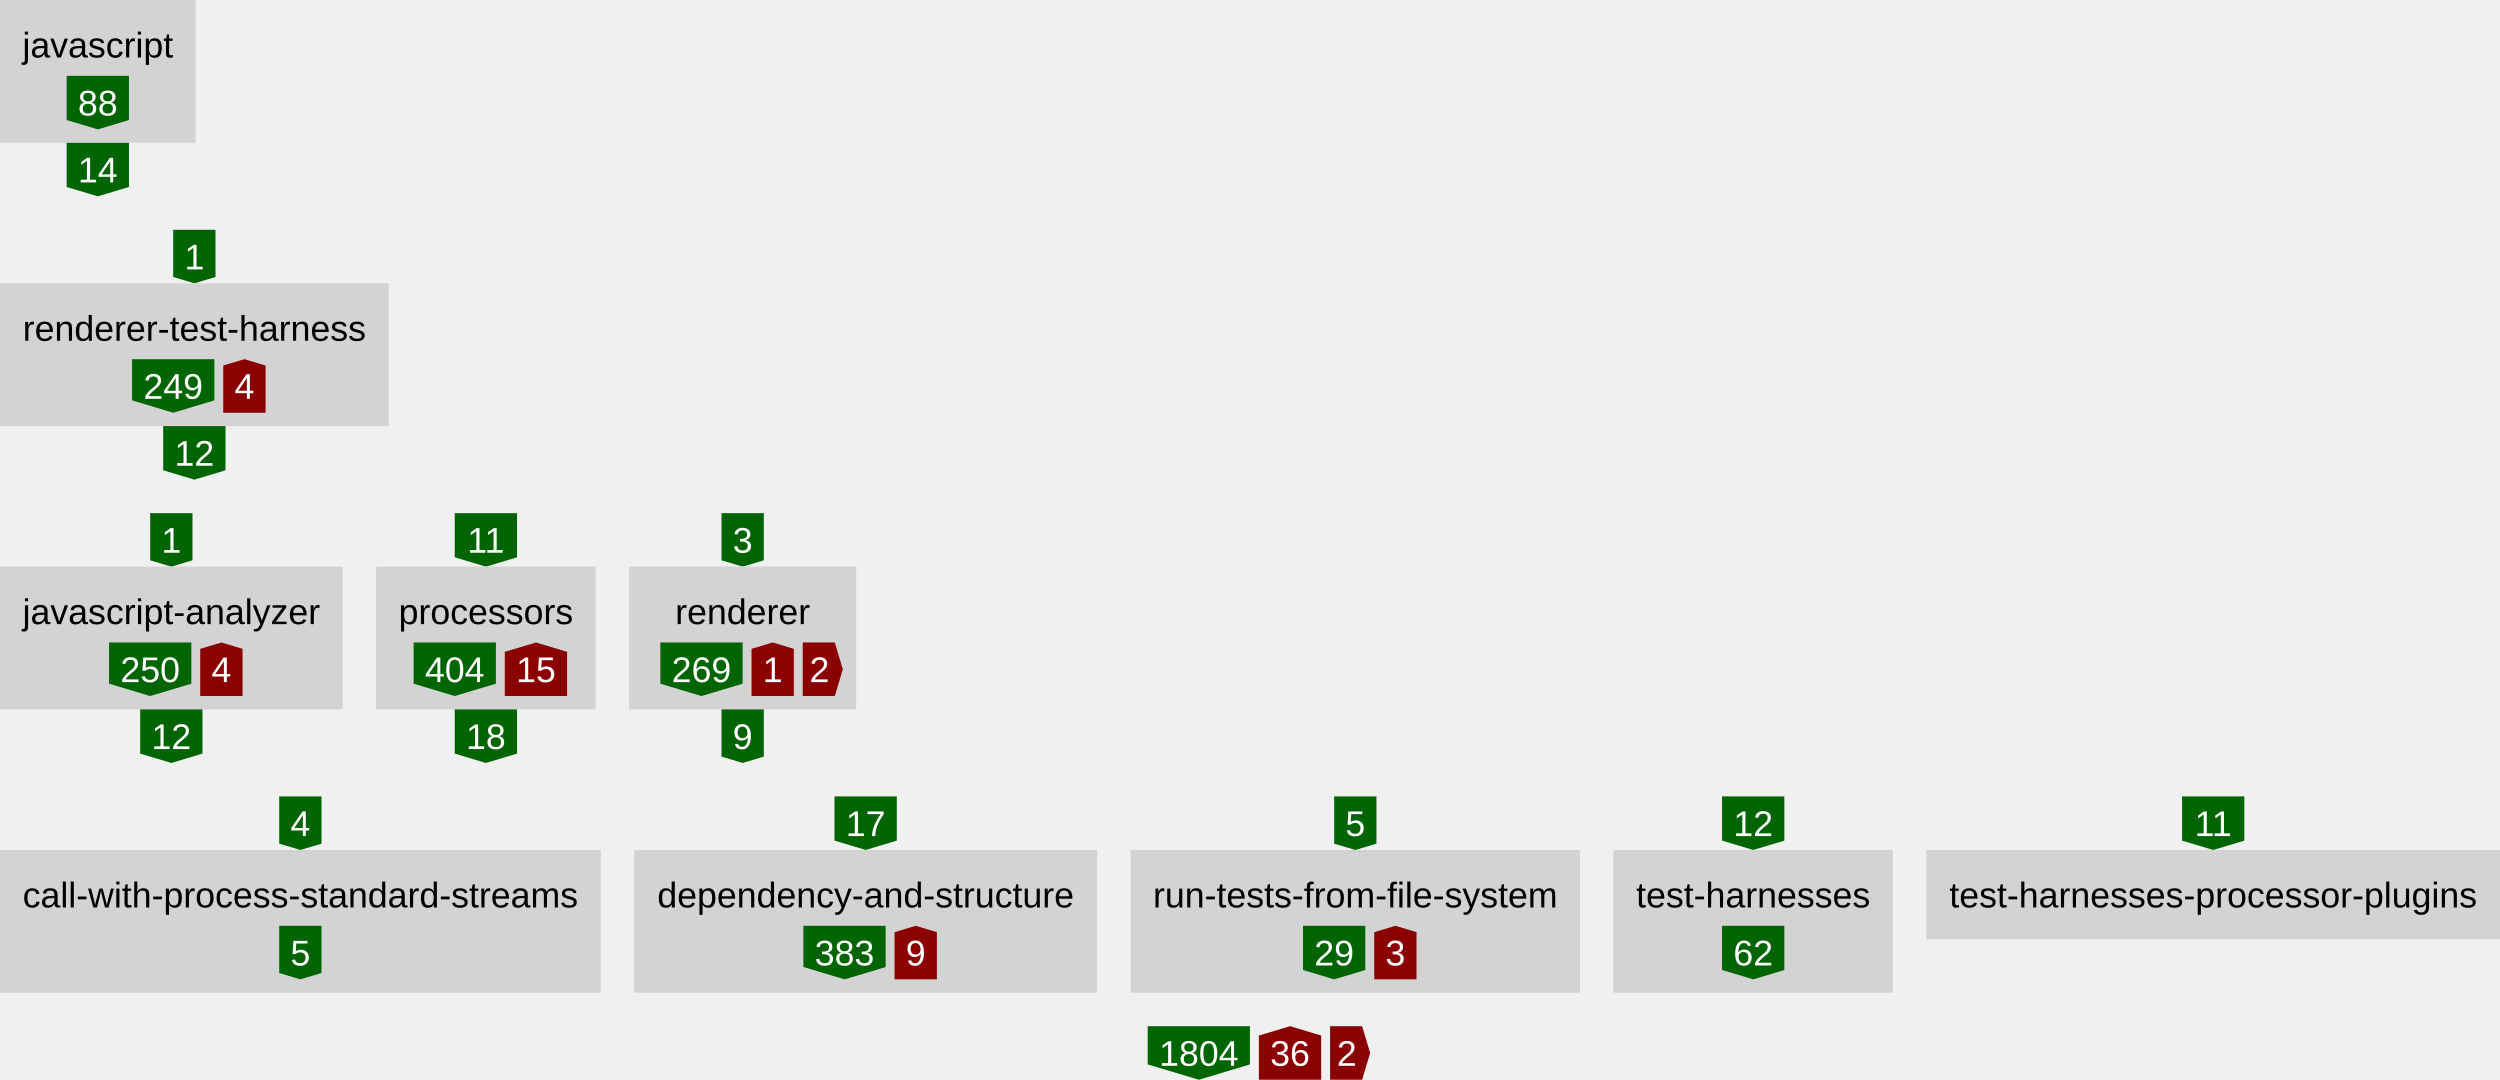
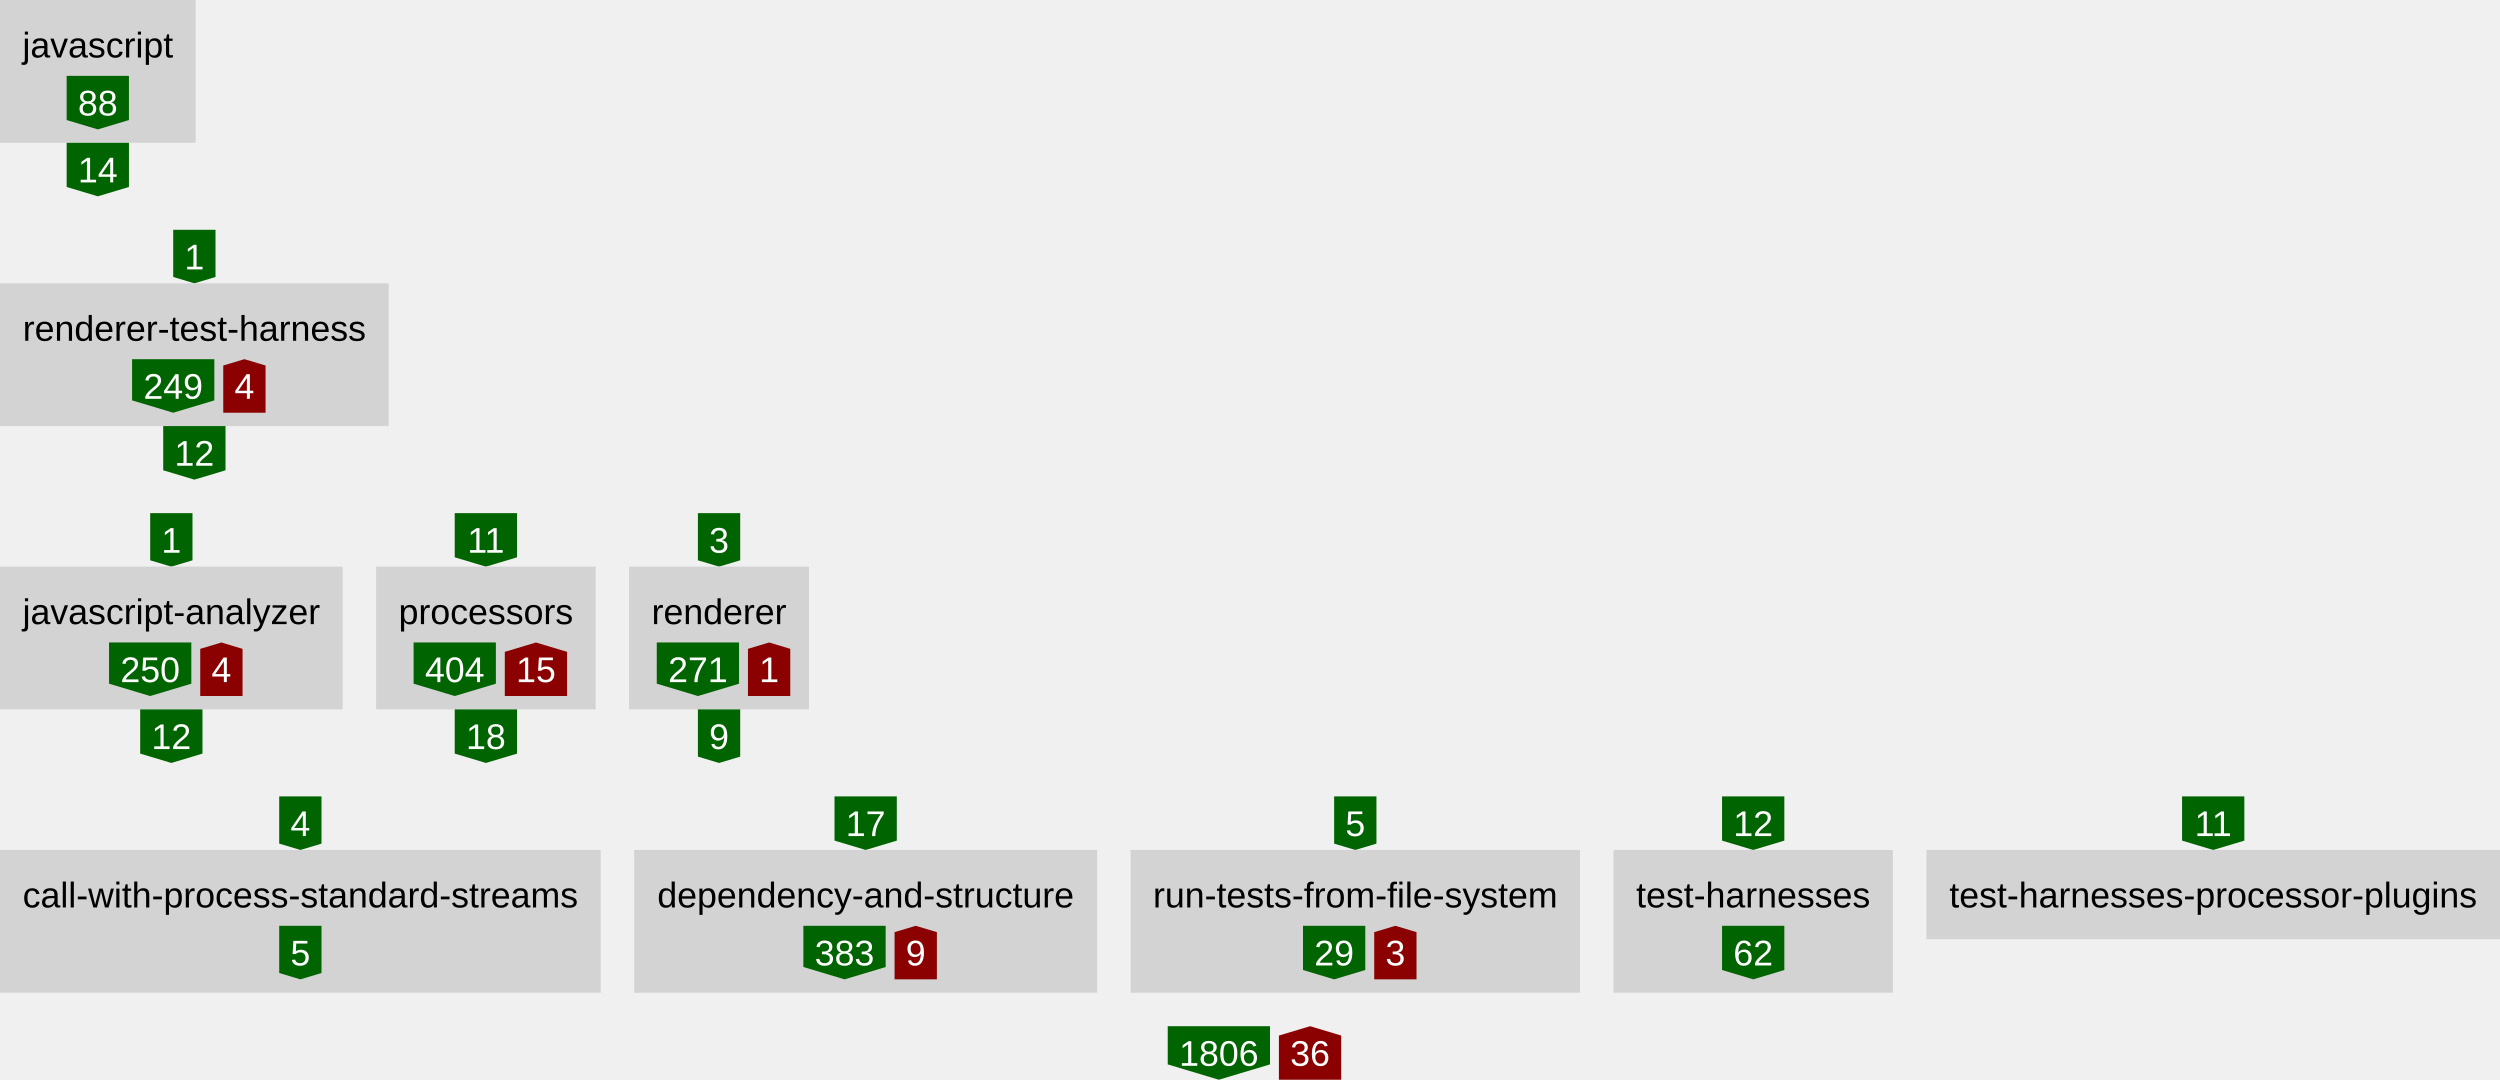
<svg xmlns="http://www.w3.org/2000/svg" height="484" width="1120.64">
  <defs>
    <style type="text/css">text{font-family:arial;font-size:16px}g.anonymous&gt;text{font-style:italic}g.parent&gt;rect{fill:none;stroke:gray}g.item&gt;rect{fill:lightgray}g.item&gt;text{text-anchor:middle}g.dependency&gt;text{fill:white;text-anchor:middle}</style>
  </defs>
  <symbol id="down-arrow" preserveAspectRatio="xMidYMax slice" viewBox="0,0,1,1">
    <polygon fill="darkgreen" points="0,0.85 0,0 1,0 1,0.85 0.5,1" />
  </symbol>
  <symbol id="right-arrow" preserveAspectRatio="xMaxYMid slice" viewBox="0,0,1,1">
    <polygon fill="darkred" points="0.85,0 0,0 0,1 0.85,1 1,0.5" />
  </symbol>
  <symbol id="up-arrow" preserveAspectRatio="xMidYMin slice" viewBox="0,0,1,1">
    <polygon fill="darkred" points="0,0.15 0,1 1,1 1,0.15 0.5,0" />
  </symbol>
  <g class="item">
    <rect height="64" width="87.68" />
    <text x="43.84" y="25.76">javascript</text>
    <g class="dependency">
      <use href="#down-arrow" height="24" width="27.92" x="29.88" y="34" />
      <text x="43.84" y="51.76">88</text>
    </g>
  </g>
  <g class="dependency">
    <use href="#down-arrow" height="24" width="27.92" x="29.88" y="64" />
    <text x="43.84" y="81.76">14</text>
  </g>
  <g class="dependency">
    <use href="#down-arrow" height="24" width="18.96" x="77.64" y="103" />
    <text x="87.12" y="120.76">1</text>
  </g>
  <g class="item">
    <rect height="64" width="174.24" y="127" />
    <text x="87.12" y="152.76">renderer-test-harness</text>
    <g class="dependency">
      <use href="#down-arrow" height="24" width="36.88" x="59.2" y="161" />
      <text x="77.64" y="178.76">249</text>
    </g>
    <g class="dependency">
      <use href="#up-arrow" height="24" width="18.96" x="100.08" y="161" />
      <text x="109.56" y="178.76">4</text>
    </g>
  </g>
  <g class="dependency">
    <use href="#down-arrow" height="24" width="27.92" x="73.16" y="191" />
    <text x="87.12" y="208.76">12</text>
  </g>
  <g class="dependency">
    <use href="#down-arrow" height="24" width="18.96" x="67.32" y="230" />
    <text x="76.8" y="247.76">1</text>
  </g>
  <g class="item">
    <rect height="64" width="153.6" y="254" />
    <text x="76.8" y="279.76">javascript-analyzer</text>
    <g class="dependency">
      <use href="#down-arrow" height="24" width="36.88" x="48.88" y="288" />
      <text x="67.32" y="305.76">250</text>
    </g>
    <g class="dependency">
      <use href="#up-arrow" height="24" width="18.96" x="89.76" y="288" />
      <text x="99.24" y="305.76">4</text>
    </g>
  </g>
  <g class="dependency">
    <use href="#down-arrow" height="24" width="27.92" x="62.84" y="318" />
    <text x="76.8" y="335.76">12</text>
  </g>
  <g class="dependency">
    <use href="#down-arrow" height="24" width="27.92" x="203.84" y="230" />
    <text x="217.8" y="247.76">11</text>
  </g>
  <g class="item">
    <rect height="64" width="98.4" x="168.6" y="254" />
    <text x="217.8" y="279.76">processors</text>
    <g class="dependency">
      <use href="#down-arrow" height="24" width="36.88" x="185.4" y="288" />
      <text x="203.84" y="305.76">404</text>
    </g>
    <g class="dependency">
      <use href="#up-arrow" height="24" width="27.92" x="226.28" y="288" />
      <text x="240.24" y="305.76">15</text>
    </g>
  </g>
  <g class="dependency">
    <use href="#down-arrow" height="24" width="27.92" x="203.84" y="318" />
    <text x="217.8" y="335.76">18</text>
  </g>
  <g class="dependency">
-     <use href="#down-arrow" height="24" width="18.96" x="323.42" y="230" />
-     <text x="332.9" y="247.76">3</text>
+     <use href="#down-arrow" height="24" width="18.96" x="312.84" y="230" />
+     <text x="322.32" y="247.76">3</text>
  </g>
  <g class="item">
-     <rect height="64" width="101.8" x="282" y="254" />
-     <text x="332.9" y="279.76">renderer</text>
+     <rect height="64" width="80.64" x="282" y="254" />
+     <text x="322.32" y="279.76">renderer</text>
    <g class="dependency">
-       <use href="#down-arrow" height="24" width="36.88" x="296" y="288" />
-       <text x="314.44" y="305.76">269</text>
+       <use href="#down-arrow" height="24" width="36.88" x="294.4" y="288" />
+       <text x="312.84" y="305.76">271</text>
    </g>
    <g class="dependency">
-       <use href="#up-arrow" height="24" width="18.96" x="336.88" y="288" />
-       <text x="346.36" y="305.76">1</text>
-     </g>
-     <g class="dependency">
-       <use href="#right-arrow" height="24" width="17.96" x="359.84" y="288" />
-       <text x="367.32" y="305.76">2</text>
+       <use href="#up-arrow" height="24" width="18.96" x="335.28" y="288" />
+       <text x="344.76" y="305.76">1</text>
    </g>
  </g>
  <g class="dependency">
-     <use href="#down-arrow" height="24" width="18.96" x="323.42" y="318" />
-     <text x="332.9" y="335.76">9</text>
+     <use href="#down-arrow" height="24" width="18.96" x="312.84" y="318" />
+     <text x="322.32" y="335.76">9</text>
  </g>
  <g class="dependency">
    <use href="#down-arrow" height="24" width="18.96" x="125.16" y="357" />
    <text x="134.64" y="374.76">4</text>
  </g>
  <g class="item">
    <rect height="64" width="269.28" y="381" />
    <text x="134.64" y="406.76">call-with-process-standard-streams</text>
    <g class="dependency">
      <use href="#down-arrow" height="24" width="18.96" x="125.16" y="415" />
      <text x="134.64" y="432.76">5</text>
    </g>
  </g>
  <g class="dependency">
    <use href="#down-arrow" height="24" width="27.92" x="374.08" y="357" />
    <text x="388.04" y="374.76">17</text>
  </g>
  <g class="item">
    <rect height="64" width="207.52" x="284.28" y="381" />
    <text x="388.04" y="406.76">dependency-and-structure</text>
    <g class="dependency">
      <use href="#down-arrow" height="24" width="36.88" x="360.12" y="415" />
      <text x="378.56" y="432.76">383</text>
    </g>
    <g class="dependency">
      <use href="#up-arrow" height="24" width="18.96" x="401" y="415" />
      <text x="410.48" y="432.76">9</text>
    </g>
  </g>
  <g class="dependency">
    <use href="#down-arrow" height="24" width="18.96" x="598.04" y="357" />
    <text x="607.52" y="374.76">5</text>
  </g>
  <g class="item">
    <rect height="64" width="201.44" x="506.8" y="381" />
    <text x="607.52" y="406.76">run-tests-from-file-system</text>
    <g class="dependency">
      <use href="#down-arrow" height="24" width="27.92" x="584.08" y="415" />
      <text x="598.04" y="432.76">29</text>
    </g>
    <g class="dependency">
      <use href="#up-arrow" height="24" width="18.96" x="616" y="415" />
      <text x="625.48" y="432.76">3</text>
    </g>
  </g>
  <g class="dependency">
    <use href="#down-arrow" height="24" width="27.92" x="771.92" y="357" />
    <text x="785.88" y="374.76">12</text>
  </g>
  <g class="item">
    <rect height="64" width="125.28" x="723.24" y="381" />
    <text x="785.88" y="406.76">test-harnesses</text>
    <g class="dependency">
      <use href="#down-arrow" height="24" width="27.92" x="771.92" y="415" />
      <text x="785.88" y="432.76">62</text>
    </g>
  </g>
  <g class="dependency">
    <use href="#down-arrow" height="24" width="27.92" x="978.12" y="357" />
    <text x="992.08" y="374.76">11</text>
  </g>
  <g class="item">
    <rect height="40" width="257.12" x="863.52" y="381" />
    <text x="992.08" y="406.76">test-harnesses-processor-plugins</text>
  </g>
  <g class="dependency">
-     <use href="#down-arrow" height="24" width="45.84" x="514.46" y="460" />
-     <text x="537.38" y="477.76">1804</text>
+     <use href="#down-arrow" height="24" width="45.84" x="523.44" y="460" />
+     <text x="546.36" y="477.76">1806</text>
  </g>
  <g class="dependency">
-     <use href="#up-arrow" height="24" width="27.92" x="564.3" y="460" />
-     <text x="578.26" y="477.76">36</text>
-   </g>
-   <g class="dependency">
-     <use href="#right-arrow" height="24" width="17.96" x="596.22" y="460" />
-     <text x="603.7" y="477.76">2</text>
+     <use href="#up-arrow" height="24" width="27.92" x="573.28" y="460" />
+     <text x="587.24" y="477.76">36</text>
  </g>
</svg>
